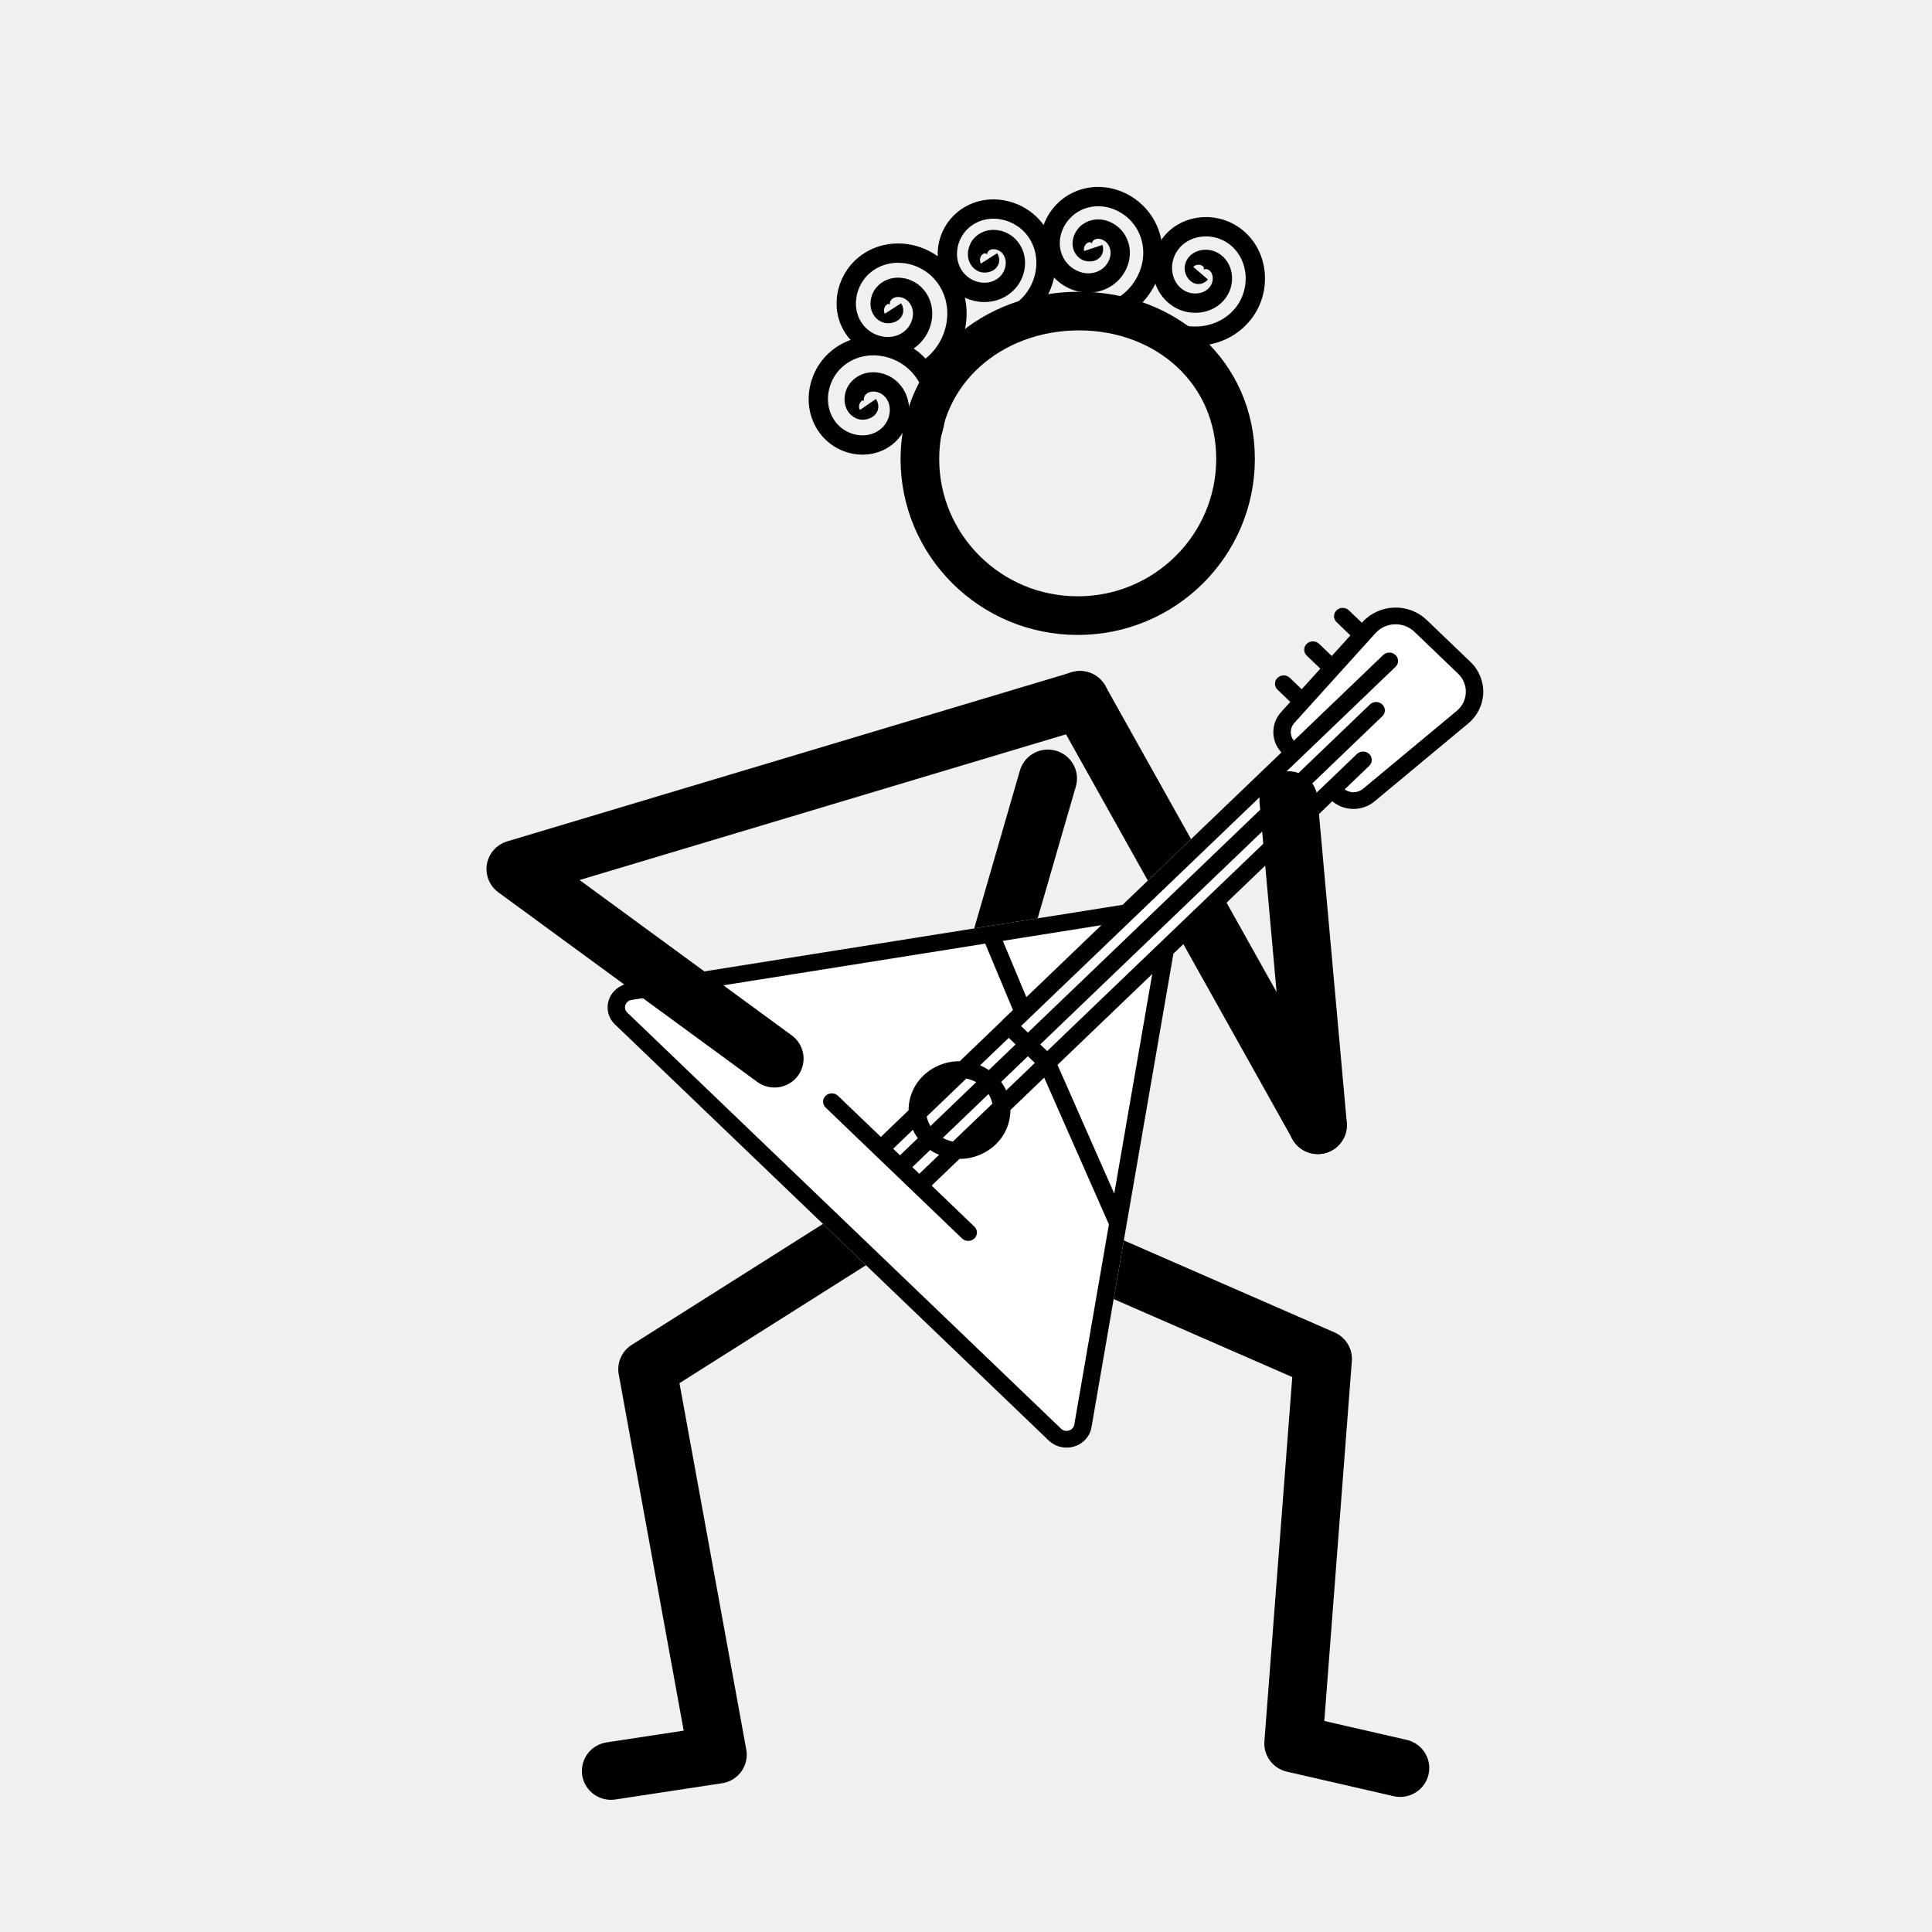
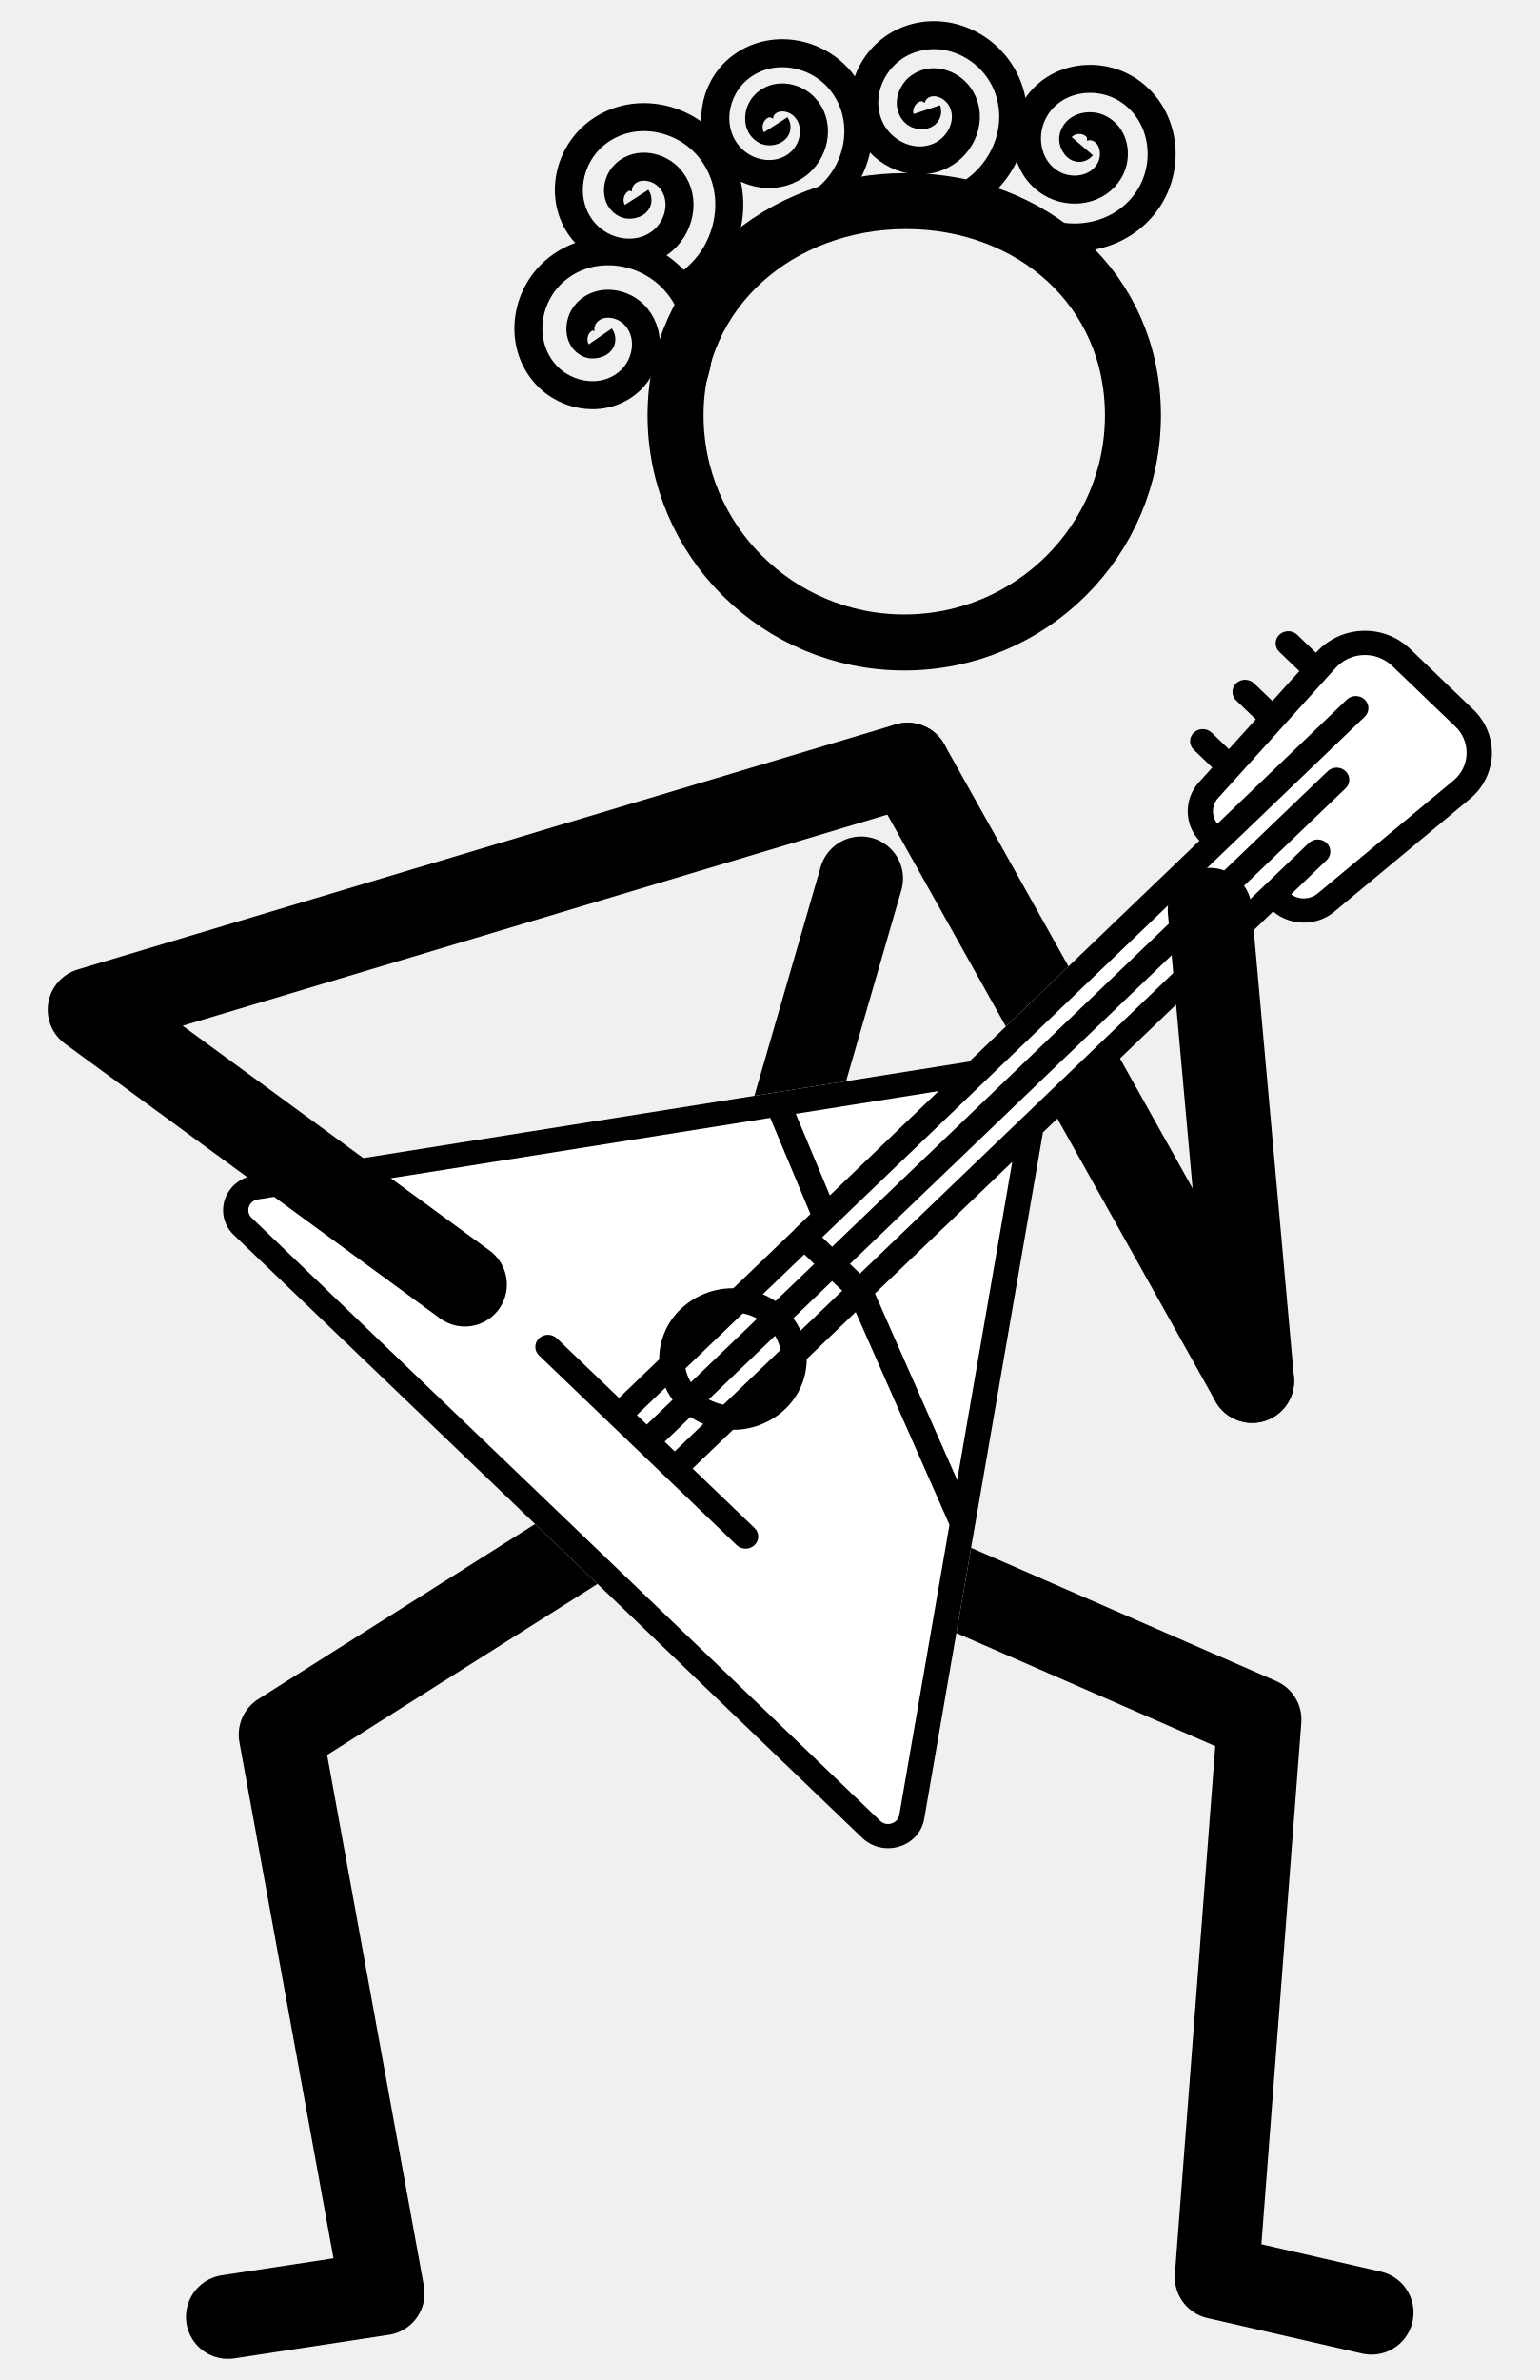
- <svg xmlns="http://www.w3.org/2000/svg" xml:space="preserve" width="100" height="100" version="1.1" id="svg7">
+ <svg xmlns="http://www.w3.org/2000/svg" xml:space="preserve" width="55" height="85" version="1.1" id="svg7">
  <defs id="defs7" />
-   <path d="m58.683 29.432 12.31 22.007" style="display:inline;fill:none;stroke:#000;stroke-width:3;stroke-linecap:round;stroke-linejoin:round;stroke-miterlimit:4.7;stroke-dasharray:none;stroke-opacity:1" transform="translate(-2.783 6.798)" id="path1" />
-   <g style="display:inline;stroke-width:1.839;stroke-dasharray:none" id="g4">
-     <path d="m48.352 27.49-3.7 12.869" style="fill:none;stroke:#000;stroke-width:1.839;stroke-linecap:round;stroke-linejoin:round;stroke-miterlimit:4.7;stroke-dasharray:none;stroke-opacity:1" transform="matrix(1.63742 0 0 1.62584 -24.934 -4.401)" id="path2" />
-     <path d="M 59.488,58.993 56.113,58.213 57.043,45.967 44.72,40.547 l -9.029,5.75 2.222,12.272 -3.372,0.517" style="display:inline;fill:none;stroke:#000000;stroke-width:1.839;stroke-linecap:round;stroke-linejoin:round;stroke-miterlimit:4.7;stroke-dasharray:none;stroke-opacity:1" transform="matrix(1.63742,0,0,1.62584,-24.934,-4.401)" id="path3" />
-   </g>
-   <path d="M57.987 68.13a1.33 1.33 0 0 1-.923-.368L34.616 46.228a1.21 1.21 0 0 1-.32-1.27c.15-.45.545-.777 1.03-.854l18.649-2.969.027-.004 6.886-1.096 8.22-7.886a1.54 1.54 0 0 1-.015-2.091l.475-.525-.66-.634a.42.42 0 0 1 0-.612.465.465 0 0 1 .638 0l.614.59.963-1.066-.702-.674a.42.42 0 0 1 0-.612.465.465 0 0 1 .638 0l.657.63.963-1.065-.716-.687a.42.42 0 0 1 0-.612.465.465 0 0 1 .638 0l.67.643.027-.03a2.33 2.33 0 0 1 1.64-.753 2.32 2.32 0 0 1 1.691.639l2.262 2.17a2.14 2.14 0 0 1 .666 1.621 2.16 2.16 0 0 1-.785 1.573l-4.852 4.034c-.626.52-1.565.51-2.178-.013-3.725 2.668-8.647 8.088-8.647 8.088s-1.112 8.9-2.005 13.844L59.278 67.08c-.08.466-.421.845-.89.989q-.199.06-.401.06" style="display:inline;fill:#fff;stroke:none;stroke-width:1;stroke-linecap:square;stroke-linejoin:round;stroke-miterlimit:4.7;stroke-opacity:1" transform="translate(-2.783 6.798)" id="path5" />
-   <path d="M57.987 68.13a1.33 1.33 0 0 1-.923-.368L34.616 46.228a1.21 1.21 0 0 1-.32-1.27c.15-.45.545-.777 1.03-.854l18.649-2.969.027-.004 6.886-1.096 8.22-7.886a1.54 1.54 0 0 1-.015-2.091l.475-.525-.66-.634a.42.42 0 0 1 0-.612.465.465 0 0 1 .638 0l.614.59.963-1.066-.702-.674a.42.42 0 0 1 0-.612.465.465 0 0 1 .638 0l.657.63.963-1.065-.716-.687a.42.42 0 0 1 0-.612.465.465 0 0 1 .638 0l.67.643.027-.03a2.33 2.33 0 0 1 1.64-.753 2.32 2.32 0 0 1 1.691.639l2.262 2.17a2.14 2.14 0 0 1 .666 1.621 2.16 2.16 0 0 1-.785 1.573l-4.852 4.034c-.626.52-1.565.51-2.178-.013l-8.223 7.889-2.425 14.022-.004.02-1.812 10.475c-.08.466-.421.845-.89.989q-.199.06-.401.06m-4.209-26.086-18.304 2.914a.39.39 0 0 0-.32.264.37.37 0 0 0 .1.394L57.702 67.15c.158.151.34.118.41.095a.39.39 0 0 0 .276-.306l1.792-10.36-3.35-7.599-1.749 1.678a2.47 2.47 0 0 1-.77 1.788 2.7 2.7 0 0 1-1.865.74l-1.442 1.383 2.213 2.124a.42.42 0 0 1 0 .612.465.465 0 0 1-.638 0l-2.527-2.425-.005-.005-.005-.005-.987-.947-.006-.006-.006-.005-3.525-3.382a.42.42 0 0 1 0-.611.465.465 0 0 1 .638 0l2.22 2.13 1.435-1.378a2.47 2.47 0 0 1 .771-1.8 2.7 2.7 0 0 1 1.878-.74l2.16-2.073a.4.4 0 0 1 .051-.059l.542-.519zm3.741 6.275 2.937 6.663 1.967-11.366zm-7.513 5.292.36.346 1.024-.982a2.7 2.7 0 0 1-.462-.249zm-.993-.951.354.339.923-.885a2.5 2.5 0 0 1-.256-.434zm2.568-.56q.25.136.524.188l2.042-1.958a1.6 1.6 0 0 0-.197-.503zm-.832-1.105a1.6 1.6 0 0 0 .194.493l2.369-2.273a1.8 1.8 0 0 0-.513-.187Zm3.853-1.794q.155.212.26.443l1.486-1.425-.361-.346zm-1.09-.857q.236.1.452.246l1.385-1.329-.354-.34zm3.113-1.083.36.344L71.42 33.758l.035-.031 1.561-1.498a.465.465 0 0 1 .638 0 .42.42 0 0 1 0 .612l-1.271 1.22a.78.78 0 0 0 .946-.027L78.181 30a1.285 1.285 0 0 0 .072-1.929l-2.262-2.17a1.4 1.4 0 0 0-1.021-.385 1.4 1.4 0 0 0-.99.454l-4.205 4.655a.7.7 0 0 0-.022.915l4.623-4.434a.465.465 0 0 1 .638 0 .42.42 0 0 1 0 .612L55.633 46.31l.354.34 17.705-16.986a.465.465 0 0 1 .638 0 .42.42 0 0 1 0 .612zM54.69 41.9l1.217 2.915 3.884-3.727z" style="display:inline;stroke-width:1" transform="translate(-2.783 6.798)" id="path6" />
-   <path d="m56.99 39.168-.925-10.347m-16.249 8.23-8.185-6.036 17.842-5.383" style="display:inline;fill:none;stroke:#000;stroke-width:1.839;stroke-linecap:round;stroke-linejoin:round;stroke-miterlimit:4.7;stroke-dasharray:none;stroke-opacity:1" transform="matrix(1.63742 0 0 1.62584 -25.108 -5.444)" id="path7" />
-   <g id="g18" transform="translate(-0.653112,1.387863)">
-     <path id="path18" style="fill:none;fill-rule:evenodd;stroke:#000000" transform="rotate(55.11431,61.42674,12.84755)" d="m 62.132,11.67 c 0.065,0.252 -0.308,0.212 -0.419,0.108 -0.301,-0.281 -0.095,-0.758 0.203,-0.945 0.533,-0.334 1.212,-0.01 1.472,0.513 0.382,0.768 -0.075,1.673 -0.824,1.999 -0.999,0.435 -2.137,-0.158 -2.526,-1.135 -0.49,-1.228 0.242,-2.602 1.445,-3.053 1.458,-0.546 3.068,0.325 3.579,1.756 0.603,1.686 -0.408,3.534 -2.067,4.106 m -5.11,0.46 c 0.246,0.073 0.023,0.368 -0.121,0.409 -0.391,0.112 -0.691,-0.304 -0.698,-0.651 -0.013,-0.621 0.607,-1.031 1.182,-0.987 0.844,0.066 1.379,0.912 1.275,1.712 -0.139,1.066 -1.218,1.729 -2.242,1.564 -1.289,-0.209 -2.081,-1.525 -1.852,-2.773 0.277,-1.511 1.831,-2.434 3.303,-2.141 1.734,0.345 2.786,2.138 2.429,3.833 m -5.921,3.771 c 0.241,0.009 0.106,0.329 -0.016,0.4 -0.33,0.192 -0.698,-0.118 -0.785,-0.432 -0.155,-0.562 0.315,-1.078 0.848,-1.17 0.783,-0.134 1.465,0.513 1.554,1.265 0.119,1.002 -0.711,1.854 -1.681,1.939 -1.221,0.107 -2.244,-0.909 -2.323,-2.097 -0.095,-1.439 1.107,-2.636 2.513,-2.708 1.657,-0.085 3.028,1.305 3.092,2.93 m -0.584,9.336 c 0.286,0.002 0.139,0.386 -0.002,0.476 -0.384,0.242 -0.833,-0.111 -0.949,-0.48 -0.206,-0.66 0.329,-1.292 0.958,-1.422 0.923,-0.191 1.758,0.548 1.895,1.436 0.182,1.184 -0.767,2.228 -1.915,2.368 -1.444,0.176 -2.699,-0.986 -2.841,-2.393 -0.172,-1.703 1.205,-3.172 2.871,-3.314 1.962,-0.168 3.644,1.424 3.788,3.349 m -7.139,-3.924 c 0.27,0.01 0.12,0.369 -0.017,0.449 -0.37,0.216 -0.784,-0.131 -0.881,-0.483 -0.175,-0.63 0.351,-1.21 0.949,-1.313 0.878,-0.152 1.644,0.572 1.746,1.415 0.136,1.124 -0.793,2.081 -1.881,2.178 -1.369,0.122 -2.519,-1.014 -2.61,-2.347 -0.11,-1.614 1.235,-2.958 2.812,-3.042 1.859,-0.099 3.398,1.457 3.475,3.278" />
-     <path d="m 67.387,15.567 c 0,4.48 -3.657,8.112 -8.169,8.112 -4.512,0 -8.169,-3.632 -8.169,-8.112 0,-4.48 3.723,-7.652 8.235,-7.652 4.512,0 8.103,3.173 8.103,7.652" style="display:inline;fill:none;stroke:#000000;stroke-width:2;stroke-linecap:round;stroke-linejoin:round;stroke-miterlimit:4.7;stroke-dasharray:none;stroke-opacity:1" transform="translate(-2.783,6.798)" id="path4" />
+   <g id="g1" transform="translate(1.699822,0.7554345)">
+     <path id="path3" style="display:inline;fill:none;stroke:#000000;stroke-width:3;stroke-linecap:round;stroke-linejoin:round;stroke-miterlimit:4.7;stroke-dasharray:none;stroke-opacity:1" d="M 47.293,81.837 41.766,80.569 43.29,60.659 23.111,51.847 8.328,61.195 11.966,81.148 6.444,81.989 M 29.058,30.619 23,51.541 m 7.72,-24.986 12.31,22.007" />
+     <path d="m 30.024,65.253 a 1.33,1.33 0 0 1 -0.923,-0.368 l -22.448,-21.534 a 1.21,1.21 0 0 1 -0.32,-1.27 c 0.15,-0.45 0.545,-0.777 1.03,-0.854 l 18.649,-2.969 0.027,-0.004 6.886,-1.096 8.22,-7.886 a 1.54,1.54 0 0 1 -0.015,-2.091 l 0.475,-0.525 -0.66,-0.634 a 0.42,0.42 0 0 1 0,-0.612 0.465,0.465 0 0 1 0.638,0 l 0.614,0.59 0.963,-1.066 -0.702,-0.674 a 0.42,0.42 0 0 1 0,-0.612 0.465,0.465 0 0 1 0.638,0 l 0.657,0.63 0.963,-1.065 -0.716,-0.687 a 0.42,0.42 0 0 1 0,-0.612 0.465,0.465 0 0 1 0.638,0 l 0.67,0.643 0.027,-0.03 a 2.33,2.33 0 0 1 1.64,-0.753 2.32,2.32 0 0 1 1.691,0.639 l 2.262,2.17 a 2.14,2.14 0 0 1 0.666,1.621 2.16,2.16 0 0 1 -0.785,1.573 l -4.852,4.034 c -0.626,0.52 -1.565,0.51 -2.178,-0.013 -3.725,2.668 -8.647,8.088 -8.647,8.088 0,0 -1.112,8.9 -2.005,13.844 l -1.812,10.473 c -0.08,0.466 -0.421,0.845 -0.89,0.989 q -0.199,0.06 -0.401,0.06" style="display:inline;fill:#ffffff;stroke:none;stroke-width:1;stroke-linecap:square;stroke-linejoin:round;stroke-miterlimit:4.7;stroke-opacity:1" id="path5" />
+     <path d="m 30.024,65.253 a 1.33,1.33 0 0 1 -0.923,-0.368 l -22.448,-21.534 a 1.21,1.21 0 0 1 -0.32,-1.27 c 0.15,-0.45 0.545,-0.777 1.03,-0.854 l 18.649,-2.969 0.027,-0.004 6.886,-1.096 8.22,-7.886 a 1.54,1.54 0 0 1 -0.015,-2.091 l 0.475,-0.525 -0.66,-0.634 a 0.42,0.42 0 0 1 0,-0.612 0.465,0.465 0 0 1 0.638,0 l 0.614,0.59 0.963,-1.066 -0.702,-0.674 a 0.42,0.42 0 0 1 0,-0.612 0.465,0.465 0 0 1 0.638,0 l 0.657,0.63 0.963,-1.065 -0.716,-0.687 a 0.42,0.42 0 0 1 0,-0.612 0.465,0.465 0 0 1 0.638,0 l 0.67,0.643 0.027,-0.03 a 2.33,2.33 0 0 1 1.64,-0.753 2.32,2.32 0 0 1 1.691,0.639 l 2.262,2.17 a 2.14,2.14 0 0 1 0.666,1.621 2.16,2.16 0 0 1 -0.785,1.573 l -4.852,4.034 c -0.626,0.52 -1.565,0.51 -2.178,-0.013 l -8.223,7.889 -2.425,14.022 -0.004,0.02 -1.812,10.475 c -0.08,0.466 -0.421,0.845 -0.89,0.989 q -0.199,0.06 -0.401,0.06 m -4.209,-26.086 -18.304,2.914 a 0.39,0.39 0 0 0 -0.32,0.264 0.37,0.37 0 0 0 0.1,0.394 l 22.448,21.534 c 0.158,0.151 0.34,0.118 0.41,0.095 a 0.39,0.39 0 0 0 0.276,-0.306 l 1.792,-10.36 -3.35,-7.599 -1.749,1.678 a 2.47,2.47 0 0 1 -0.77,1.788 2.7,2.7 0 0 1 -1.865,0.74 l -1.442,1.383 2.213,2.124 a 0.42,0.42 0 0 1 0,0.612 0.465,0.465 0 0 1 -0.638,0 l -2.527,-2.425 -0.005,-0.005 -0.005,-0.005 -0.987,-0.947 -0.006,-0.006 -0.006,-0.005 -3.525,-3.382 a 0.42,0.42 0 0 1 0,-0.611 0.465,0.465 0 0 1 0.638,0 l 2.22,2.13 1.435,-1.378 a 2.47,2.47 0 0 1 0.771,-1.8 2.7,2.7 0 0 1 1.878,-0.74 l 2.16,-2.073 a 0.4,0.4 0 0 1 0.051,-0.059 l 0.542,-0.519 z m 3.741,6.275 2.937,6.663 1.967,-11.366 z m -7.513,5.292 0.36,0.346 1.024,-0.982 a 2.7,2.7 0 0 1 -0.462,-0.249 z m -0.993,-0.951 0.354,0.339 0.923,-0.885 a 2.5,2.5 0 0 1 -0.256,-0.434 z m 2.568,-0.56 q 0.25,0.136 0.524,0.188 l 2.042,-1.958 a 1.6,1.6 0 0 0 -0.197,-0.503 z m -0.832,-1.105 a 1.6,1.6 0 0 0 0.194,0.493 l 2.369,-2.273 a 1.8,1.8 0 0 0 -0.513,-0.187 z m 3.853,-1.794 q 0.155,0.212 0.26,0.443 l 1.486,-1.425 -0.361,-0.346 z m -1.09,-0.857 q 0.236,0.1 0.452,0.246 l 1.385,-1.329 -0.354,-0.34 z m 3.113,-1.083 0.36,0.344 14.435,-13.847 0.035,-0.031 1.561,-1.498 a 0.465,0.465 0 0 1 0.638,0 0.42,0.42 0 0 1 0,0.612 l -1.271,1.22 a 0.78,0.78 0 0 0 0.946,-0.027 l 4.852,-4.034 a 1.285,1.285 0 0 0 0.072,-1.929 l -2.262,-2.17 a 1.4,1.4 0 0 0 -1.021,-0.385 1.4,1.4 0 0 0 -0.99,0.454 l -4.205,4.655 a 0.7,0.7 0 0 0 -0.022,0.915 l 4.623,-4.434 a 0.465,0.465 0 0 1 0.638,0 0.42,0.42 0 0 1 0,0.612 l -19.381,18.592 0.354,0.34 17.705,-16.986 a 0.465,0.465 0 0 1 0.638,0 0.42,0.42 0 0 1 0,0.612 z m -1.935,-5.361 1.217,2.915 3.884,-3.727 z" style="display:inline;stroke-width:1" id="path6" />
+     <path d="M 43.028,48.562 41.514,31.74 M 14.907,45.12 1.505,35.307 30.72,26.555" style="display:inline;fill:none;stroke:#000000;stroke-width:3;stroke-linecap:round;stroke-linejoin:round;stroke-miterlimit:4.7;stroke-dasharray:none;stroke-opacity:1" id="path7" />
+     <g id="g18" transform="translate(-25.83319,-8.286931)">
+       <path id="path18" style="fill:none;fill-rule:evenodd;stroke:#000000" transform="rotate(55.11431,61.42674,12.84755)" d="m 62.132,11.67 c 0.065,0.252 -0.308,0.212 -0.419,0.108 -0.301,-0.281 -0.095,-0.758 0.203,-0.945 0.533,-0.334 1.212,-0.01 1.472,0.513 0.382,0.768 -0.075,1.673 -0.824,1.999 -0.999,0.435 -2.137,-0.158 -2.526,-1.135 -0.49,-1.228 0.242,-2.602 1.445,-3.053 1.458,-0.546 3.068,0.325 3.579,1.756 0.603,1.686 -0.408,3.534 -2.067,4.106 m -5.11,0.46 c 0.246,0.073 0.023,0.368 -0.121,0.409 -0.391,0.112 -0.691,-0.304 -0.698,-0.651 -0.013,-0.621 0.607,-1.031 1.182,-0.987 0.844,0.066 1.379,0.912 1.275,1.712 -0.139,1.066 -1.218,1.729 -2.242,1.564 -1.289,-0.209 -2.081,-1.525 -1.852,-2.773 0.277,-1.511 1.831,-2.434 3.303,-2.141 1.734,0.345 2.786,2.138 2.429,3.833 m -5.921,3.771 c 0.241,0.009 0.106,0.329 -0.016,0.4 -0.33,0.192 -0.698,-0.118 -0.785,-0.432 -0.155,-0.562 0.315,-1.078 0.848,-1.17 0.783,-0.134 1.465,0.513 1.554,1.265 0.119,1.002 -0.711,1.854 -1.681,1.939 -1.221,0.107 -2.244,-0.909 -2.323,-2.097 -0.095,-1.439 1.107,-2.636 2.513,-2.708 1.657,-0.085 3.028,1.305 3.092,2.93 m -0.584,9.336 c 0.286,0.002 0.139,0.386 -0.002,0.476 -0.384,0.242 -0.833,-0.111 -0.949,-0.48 -0.206,-0.66 0.329,-1.292 0.958,-1.422 0.923,-0.191 1.758,0.548 1.895,1.436 0.182,1.184 -0.767,2.228 -1.915,2.368 -1.444,0.176 -2.699,-0.986 -2.841,-2.393 -0.172,-1.703 1.205,-3.172 2.871,-3.314 1.962,-0.168 3.644,1.424 3.788,3.349 m -7.139,-3.924 c 0.27,0.01 0.12,0.369 -0.017,0.449 -0.37,0.216 -0.784,-0.131 -0.881,-0.483 -0.175,-0.63 0.351,-1.21 0.949,-1.313 0.878,-0.152 1.644,0.572 1.746,1.415 0.136,1.124 -0.793,2.081 -1.881,2.178 -1.369,0.122 -2.519,-1.014 -2.61,-2.347 -0.11,-1.614 1.235,-2.958 2.812,-3.042 1.859,-0.099 3.398,1.457 3.475,3.278" />
+       <path d="m 67.387,15.567 c 0,4.48 -3.657,8.112 -8.169,8.112 -4.512,0 -8.169,-3.632 -8.169,-8.112 0,-4.48 3.723,-7.652 8.235,-7.652 4.512,0 8.103,3.173 8.103,7.652" style="display:inline;fill:none;stroke:#000000;stroke-width:2;stroke-linecap:round;stroke-linejoin:round;stroke-miterlimit:4.7;stroke-dasharray:none;stroke-opacity:1" transform="translate(-2.783,6.798)" id="path4" />
+     </g>
  </g>
</svg>
